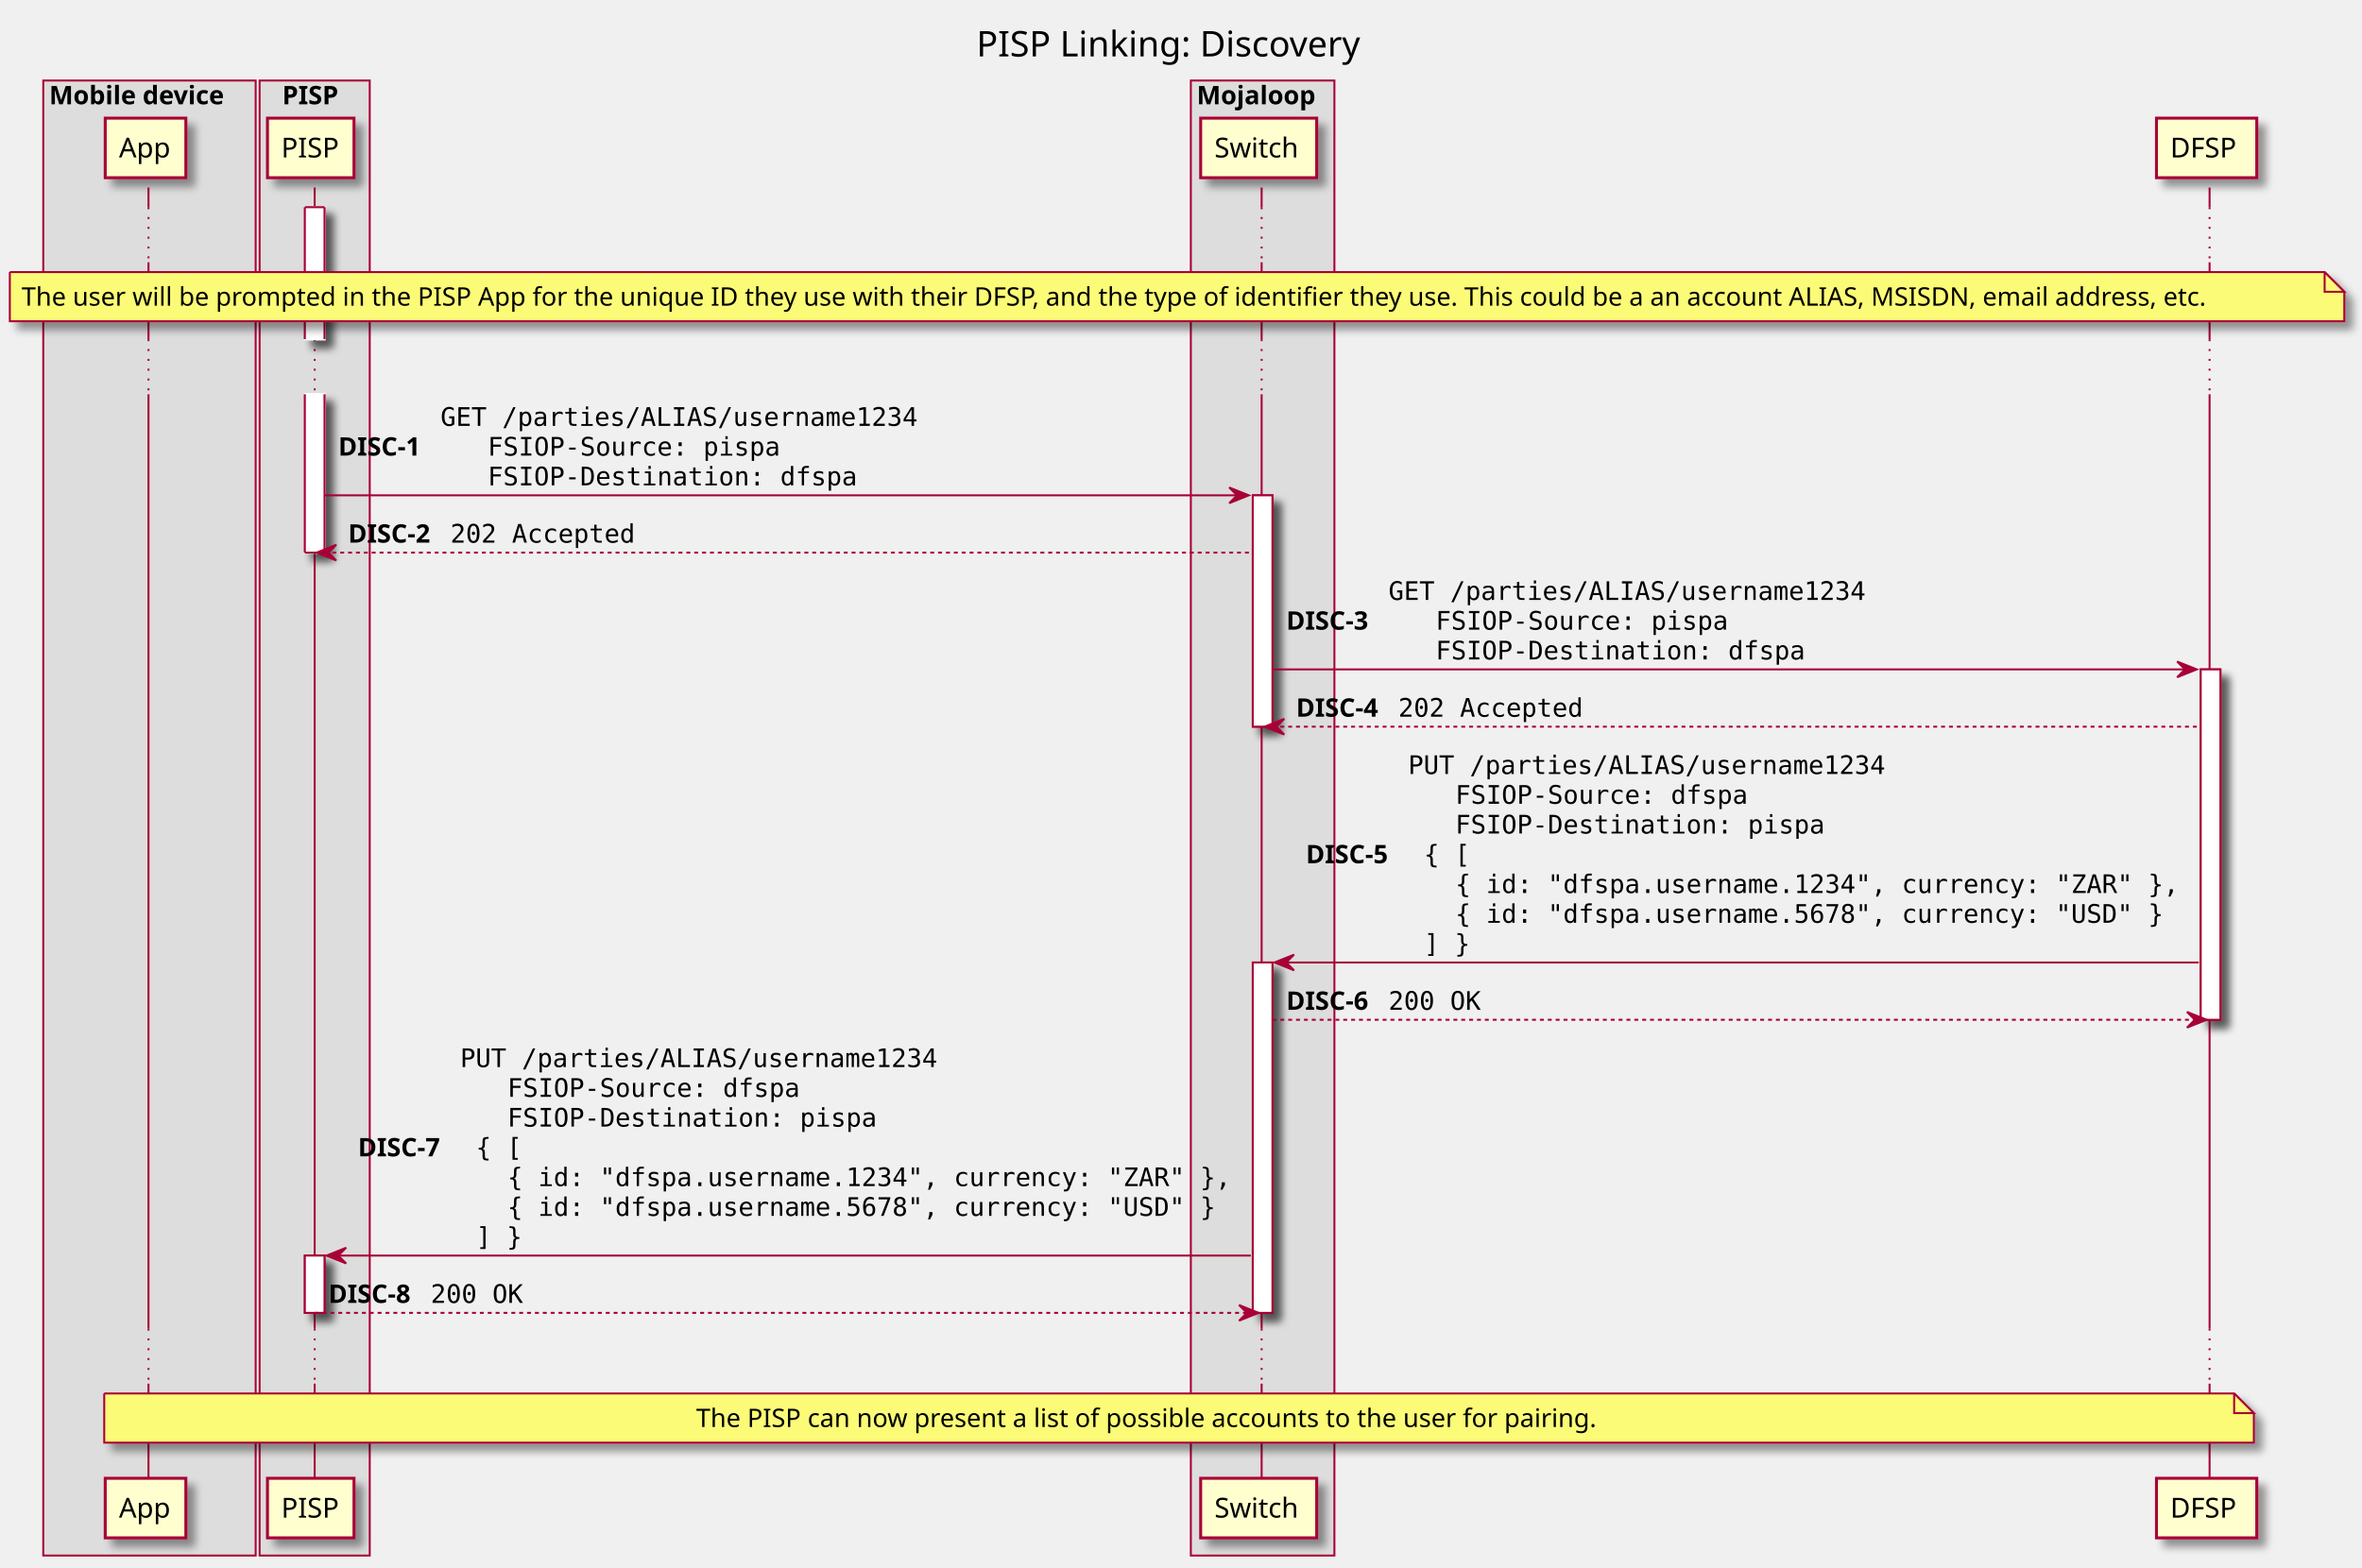
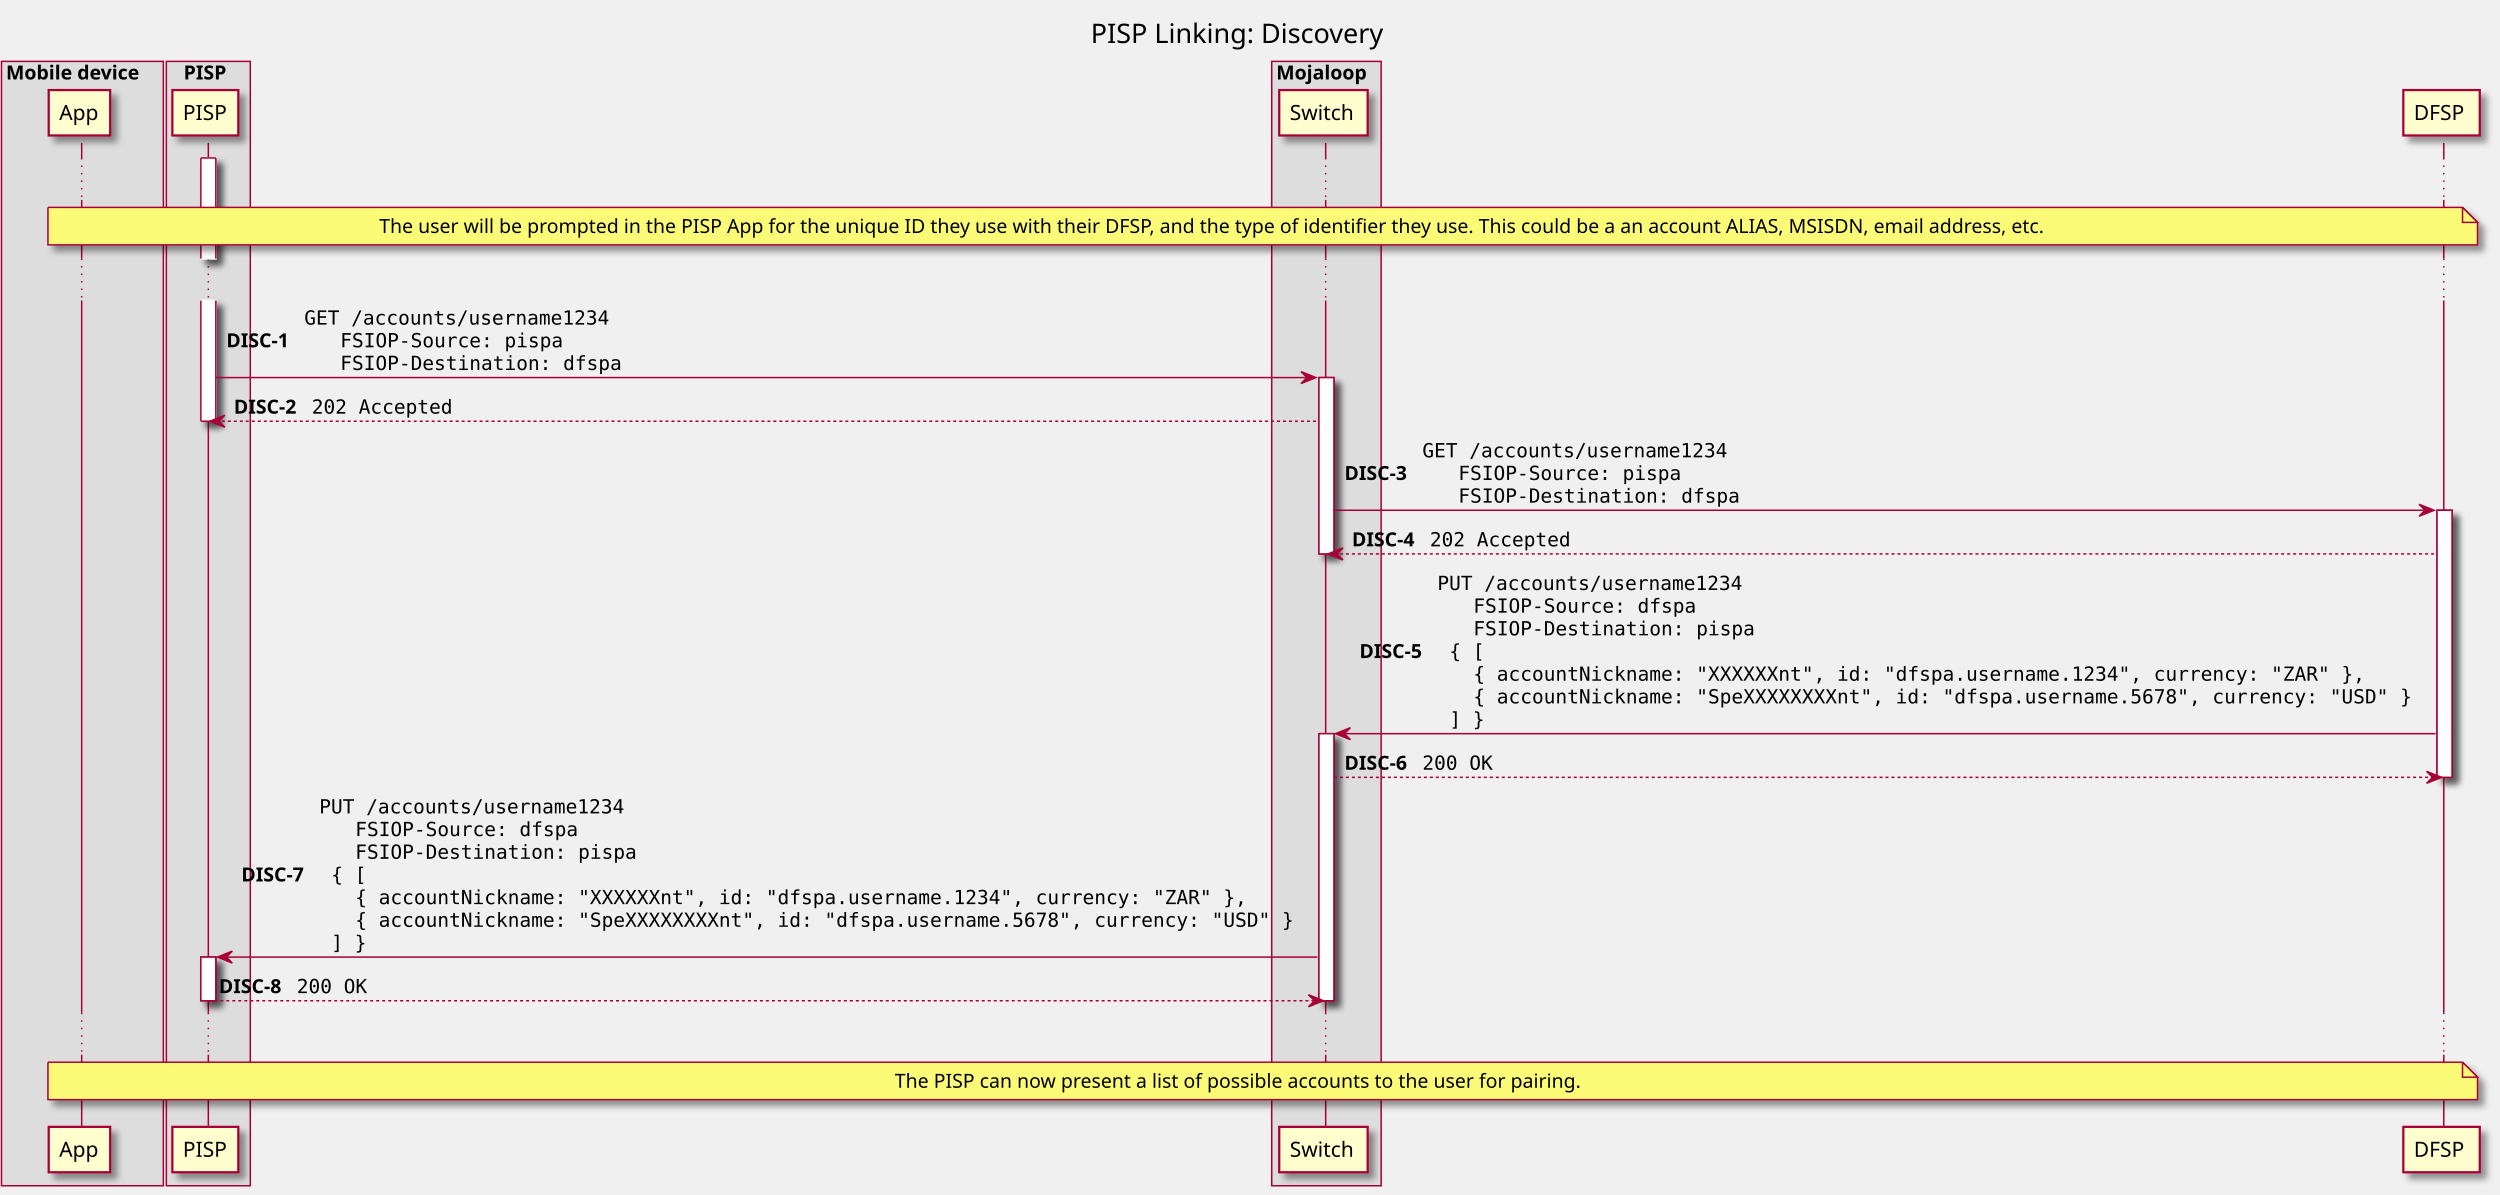
- <svg xmlns="http://www.w3.org/2000/svg" height="797" preserveAspectRatio="none" style="width:1201px;height:797px" width="1201">
+ <svg xmlns="http://www.w3.org/2000/svg" height="797" preserveAspectRatio="none" style="width:1668px;height:797px" width="1668">
  <defs>
    <filter height="300%" id="a" width="300%" x="-1" y="-1">
      <feGaussianBlur result="blurOut" stdDeviation="2" />
      <feColorMatrix in="blurOut" result="blurOut2" values="0 0 0 0 0 0 0 0 0 0 0 0 0 0 0 0 0 0 .4 0" />
      <feOffset dx="4" dy="4" in="blurOut2" result="blurOut3" />
      <feBlend in="SourceGraphic" in2="blurOut3" />
    </filter>
  </defs>
-   <text font-family="sans-serif" font-size="18" lengthAdjust="spacingAndGlyphs" textLength="208" x="496.5" y="28.708">
+   <text font-family="sans-serif" font-size="18" lengthAdjust="spacingAndGlyphs" textLength="208" x="727.75" y="28.708">
    PISP Linking: Discovery
  </text>
-   <path fill="#DDD" stroke="#a80036" d="M22 40.953h108v750.18H22z" />
-   <text font-family="sans-serif" font-size="13" font-weight="bold" lengthAdjust="spacingAndGlyphs" textLength="102" x="25" y="53.02">
+   <path fill="#DDD" stroke="#a80036" d="M1 40.953h108v750.18H1z" />
+   <text font-family="sans-serif" font-size="13" font-weight="bold" lengthAdjust="spacingAndGlyphs" textLength="102" x="4" y="53.02">
    Mobile device
  </text>
-   <path fill="#DDD" stroke="#a80036" d="M132 40.953h56v750.18h-56z" />
-   <text font-family="sans-serif" font-size="13" font-weight="bold" lengthAdjust="spacingAndGlyphs" textLength="33" x="143.5" y="53.02">
+   <path fill="#DDD" stroke="#a80036" d="M111 40.953h56v750.18h-56z" />
+   <text font-family="sans-serif" font-size="13" font-weight="bold" lengthAdjust="spacingAndGlyphs" textLength="33" x="122.5" y="53.02">
    PISP
  </text>
-   <path fill="#DDD" stroke="#a80036" d="M605.5 40.953h73v750.18h-73z" />
-   <text font-family="sans-serif" font-size="13" font-weight="bold" lengthAdjust="spacingAndGlyphs" textLength="67" x="608.5" y="53.02">
+   <path fill="#DDD" stroke="#a80036" d="M848.5 40.953h73v750.18h-73z" />
+   <text font-family="sans-serif" font-size="13" font-weight="bold" lengthAdjust="spacingAndGlyphs" textLength="67" x="851.5" y="53.02">
    Mojaloop
  </text>
-   <path fill="#FFF" filter="url(#a)" stroke="#fff" d="M155 105.383h10v67.133h-10z" />
-   <path stroke="#a80036" d="M155 105.383v67.133M165 105.383v67.133M155 105.383h10" />
-   <path fill="#FFF" filter="url(#a)" stroke="#fff" d="M155 200.516h10v80.531h-10z" />
-   <path stroke="#a80036" d="M155 200.516v80.531M165 200.516v80.531M155 281.047h10" />
-   <path fill="#FFF" filter="url(#a)" stroke="#a80036" d="M155 638.57h10v29.133h-10zM637 251.914h10v117.664h-10zM637 489.508h10v178.195h-10zM1119 340.445h10V518.64h-10z" />
-   <path stroke="#a80036" d="M75.5 95.383v10" />
-   <path stroke="#a80036" stroke-dasharray="1,4" d="M75.5 105.383v28" />
-   <path stroke="#a80036" d="M75.5 133.383v39.133" />
-   <path stroke="#a80036" stroke-dasharray="1,4" d="M75.5 172.516v28" />
-   <path stroke="#a80036" d="M75.5 200.516v475.187" />
-   <path stroke="#a80036" stroke-dasharray="1,4" d="M75.5 675.703v28" />
-   <path stroke="#a80036" d="M75.5 703.703v49.133M160 95.383v10" />
-   <path stroke="#a80036" stroke-dasharray="1,4" d="M160 105.383v28" />
-   <path stroke="#a80036" d="M160 133.383v39.133" />
-   <path stroke="#a80036" stroke-dasharray="1,4" d="M160 172.516v28" />
-   <path stroke="#a80036" d="M160 200.516v475.187" />
-   <path stroke="#a80036" stroke-dasharray="1,4" d="M160 675.703v28" />
-   <path stroke="#a80036" d="M160 703.703v49.133M641.5 95.383v10" />
-   <path stroke="#a80036" stroke-dasharray="1,4" d="M641.5 105.383v28" />
-   <path stroke="#a80036" d="M641.5 133.383v39.133" />
-   <path stroke="#a80036" stroke-dasharray="1,4" d="M641.5 172.516v28" />
-   <path stroke="#a80036" d="M641.5 200.516v475.187" />
-   <path stroke="#a80036" stroke-dasharray="1,4" d="M641.5 675.703v28" />
-   <path stroke="#a80036" d="M641.5 703.703v49.133M1123.5 95.383v10" />
-   <path stroke="#a80036" stroke-dasharray="1,4" d="M1123.5 105.383v28" />
-   <path stroke="#a80036" d="M1123.5 133.383v39.133" />
-   <path stroke="#a80036" stroke-dasharray="1,4" d="M1123.5 172.516v28" />
-   <path stroke="#a80036" d="M1123.5 200.516v475.187" />
-   <path stroke="#a80036" stroke-dasharray="1,4" d="M1123.5 675.703v28" />
-   <path stroke="#a80036" d="M1123.5 703.703v49.133" />
-   <path fill="#FEFECE" filter="url(#a)" stroke="#a80036" stroke-width="1.5" d="M53.5 60.086h41v30.297h-41z" />
-   <text font-family="sans-serif" font-size="14" lengthAdjust="spacingAndGlyphs" textLength="27" x="60.5" y="80.081">
+   <path fill="#FFF" filter="url(#a)" stroke="#fff" d="M134 105.383h10v67.133h-10z" />
+   <path stroke="#a80036" d="M134 105.383v67.133M144 105.383v67.133M134 105.383h10" />
+   <path fill="#FFF" filter="url(#a)" stroke="#fff" d="M134 200.516h10v80.531h-10z" />
+   <path stroke="#a80036" d="M134 200.516v80.531M144 200.516v80.531M134 281.047h10" />
+   <path fill="#FFF" filter="url(#a)" stroke="#a80036" d="M134 638.57h10v29.133h-10zM880 251.914h10v117.664h-10zM880 489.508h10v178.195h-10zM1626 340.445h10V518.64h-10z" />
+   <path stroke="#a80036" d="M54.5 95.383v10" />
+   <path stroke="#a80036" stroke-dasharray="1,4" d="M54.5 105.383v28" />
+   <path stroke="#a80036" d="M54.5 133.383v39.133" />
+   <path stroke="#a80036" stroke-dasharray="1,4" d="M54.5 172.516v28" />
+   <path stroke="#a80036" d="M54.5 200.516v475.187" />
+   <path stroke="#a80036" stroke-dasharray="1,4" d="M54.5 675.703v28" />
+   <path stroke="#a80036" d="M54.5 703.703v49.133M139 95.383v10" />
+   <path stroke="#a80036" stroke-dasharray="1,4" d="M139 105.383v28" />
+   <path stroke="#a80036" d="M139 133.383v39.133" />
+   <path stroke="#a80036" stroke-dasharray="1,4" d="M139 172.516v28" />
+   <path stroke="#a80036" d="M139 200.516v475.187" />
+   <path stroke="#a80036" stroke-dasharray="1,4" d="M139 675.703v28" />
+   <path stroke="#a80036" d="M139 703.703v49.133M884.5 95.383v10" />
+   <path stroke="#a80036" stroke-dasharray="1,4" d="M884.5 105.383v28" />
+   <path stroke="#a80036" d="M884.5 133.383v39.133" />
+   <path stroke="#a80036" stroke-dasharray="1,4" d="M884.5 172.516v28" />
+   <path stroke="#a80036" d="M884.5 200.516v475.187" />
+   <path stroke="#a80036" stroke-dasharray="1,4" d="M884.5 675.703v28" />
+   <path stroke="#a80036" d="M884.5 703.703v49.133M1630.5 95.383v10" />
+   <path stroke="#a80036" stroke-dasharray="1,4" d="M1630.5 105.383v28" />
+   <path stroke="#a80036" d="M1630.5 133.383v39.133" />
+   <path stroke="#a80036" stroke-dasharray="1,4" d="M1630.5 172.516v28" />
+   <path stroke="#a80036" d="M1630.5 200.516v475.187" />
+   <path stroke="#a80036" stroke-dasharray="1,4" d="M1630.5 675.703v28" />
+   <path stroke="#a80036" d="M1630.5 703.703v49.133" />
+   <path fill="#FEFECE" filter="url(#a)" stroke="#a80036" stroke-width="1.5" d="M32.5 60.086h41v30.297h-41z" />
+   <text font-family="sans-serif" font-size="14" lengthAdjust="spacingAndGlyphs" textLength="27" x="39.5" y="80.081">
    App
  </text>
-   <path fill="#FEFECE" filter="url(#a)" stroke="#a80036" stroke-width="1.5" d="M53.5 751.836h41v30.297h-41z" />
-   <text font-family="sans-serif" font-size="14" lengthAdjust="spacingAndGlyphs" textLength="27" x="60.5" y="771.831">
+   <path fill="#FEFECE" filter="url(#a)" stroke="#a80036" stroke-width="1.5" d="M32.5 751.836h41v30.297h-41z" />
+   <text font-family="sans-serif" font-size="14" lengthAdjust="spacingAndGlyphs" textLength="27" x="39.5" y="771.831">
    App
  </text>
-   <path fill="#FEFECE" filter="url(#a)" stroke="#a80036" stroke-width="1.5" d="M136 60.086h44v30.297h-44z" />
-   <text font-family="sans-serif" font-size="14" lengthAdjust="spacingAndGlyphs" textLength="30" x="143" y="80.081">
+   <path fill="#FEFECE" filter="url(#a)" stroke="#a80036" stroke-width="1.5" d="M115 60.086h44v30.297h-44z" />
+   <text font-family="sans-serif" font-size="14" lengthAdjust="spacingAndGlyphs" textLength="30" x="122" y="80.081">
    PISP
  </text>
-   <path fill="#FEFECE" filter="url(#a)" stroke="#a80036" stroke-width="1.5" d="M136 751.836h44v30.297h-44z" />
-   <text font-family="sans-serif" font-size="14" lengthAdjust="spacingAndGlyphs" textLength="30" x="143" y="771.831">
+   <path fill="#FEFECE" filter="url(#a)" stroke="#a80036" stroke-width="1.5" d="M115 751.836h44v30.297h-44z" />
+   <text font-family="sans-serif" font-size="14" lengthAdjust="spacingAndGlyphs" textLength="30" x="122" y="771.831">
    PISP
  </text>
-   <path fill="#FEFECE" filter="url(#a)" stroke="#a80036" stroke-width="1.5" d="M610.5 60.086h59v30.297h-59z" />
-   <text font-family="sans-serif" font-size="14" lengthAdjust="spacingAndGlyphs" textLength="45" x="617.5" y="80.081">
+   <path fill="#FEFECE" filter="url(#a)" stroke="#a80036" stroke-width="1.5" d="M853.5 60.086h59v30.297h-59z" />
+   <text font-family="sans-serif" font-size="14" lengthAdjust="spacingAndGlyphs" textLength="45" x="860.5" y="80.081">
    Switch
  </text>
-   <path fill="#FEFECE" filter="url(#a)" stroke="#a80036" stroke-width="1.5" d="M610.5 751.836h59v30.297h-59z" />
-   <text font-family="sans-serif" font-size="14" lengthAdjust="spacingAndGlyphs" textLength="45" x="617.5" y="771.831">
+   <path fill="#FEFECE" filter="url(#a)" stroke="#a80036" stroke-width="1.5" d="M853.5 751.836h59v30.297h-59z" />
+   <text font-family="sans-serif" font-size="14" lengthAdjust="spacingAndGlyphs" textLength="45" x="860.5" y="771.831">
    Switch
  </text>
-   <path fill="#FEFECE" filter="url(#a)" stroke="#a80036" stroke-width="1.5" d="M1096.5 60.086h51v30.297h-51z" />
-   <text font-family="sans-serif" font-size="14" lengthAdjust="spacingAndGlyphs" textLength="37" x="1103.5" y="80.081">
+   <path fill="#FEFECE" filter="url(#a)" stroke="#a80036" stroke-width="1.5" d="M1603.5 60.086h51v30.297h-51z" />
+   <text font-family="sans-serif" font-size="14" lengthAdjust="spacingAndGlyphs" textLength="37" x="1610.5" y="80.081">
    DFSP
  </text>
-   <path fill="#FEFECE" filter="url(#a)" stroke="#a80036" stroke-width="1.5" d="M1096.5 751.836h51v30.297h-51z" />
-   <text font-family="sans-serif" font-size="14" lengthAdjust="spacingAndGlyphs" textLength="37" x="1103.5" y="771.831">
+   <path fill="#FEFECE" filter="url(#a)" stroke="#a80036" stroke-width="1.5" d="M1603.5 751.836h51v30.297h-51z" />
+   <text font-family="sans-serif" font-size="14" lengthAdjust="spacingAndGlyphs" textLength="37" x="1610.5" y="771.831">
    DFSP
  </text>
-   <path fill="#FFF" filter="url(#a)" stroke="#fff" d="M155 105.383h10v67.133h-10z" />
-   <path stroke="#a80036" d="M155 105.383v67.133M165 105.383v67.133M155 105.383h10" />
-   <path fill="#FFF" filter="url(#a)" stroke="#fff" d="M155 200.516h10v80.531h-10z" />
-   <path stroke="#a80036" d="M155 200.516v80.531M165 200.516v80.531M155 281.047h10" />
-   <path fill="#FFF" filter="url(#a)" stroke="#a80036" d="M155 638.57h10v29.133h-10zM637 251.914h10v117.664h-10zM637 489.508h10v178.195h-10zM1119 340.445h10V518.64h-10z" />
-   <path d="M5 138.383v25h1187v-15l-10-10H5" fill="#FBFB77" filter="url(#a)" stroke="#a80036" />
-   <path d="M1182 138.383v10h10l-10-10" fill="#FBFB77" stroke="#a80036" />
-   <text font-family="sans-serif" font-size="13" lengthAdjust="spacingAndGlyphs" textLength="1166" x="11" y="155.45">
+   <path fill="#FFF" filter="url(#a)" stroke="#fff" d="M134 105.383h10v67.133h-10z" />
+   <path stroke="#a80036" d="M134 105.383v67.133M144 105.383v67.133M134 105.383h10" />
+   <path fill="#FFF" filter="url(#a)" stroke="#fff" d="M134 200.516h10v80.531h-10z" />
+   <path stroke="#a80036" d="M134 200.516v80.531M144 200.516v80.531M134 281.047h10" />
+   <path fill="#FFF" filter="url(#a)" stroke="#a80036" d="M134 638.57h10v29.133h-10zM880 251.914h10v117.664h-10zM880 489.508h10v178.195h-10zM1626 340.445h10V518.64h-10z" />
+   <path d="M32 138.383v25h1621v-15l-10-10H32" fill="#FBFB77" filter="url(#a)" stroke="#a80036" />
+   <path d="M1643 138.383v10h10l-10-10" fill="#FBFB77" stroke="#a80036" />
+   <text font-family="sans-serif" font-size="13" lengthAdjust="spacingAndGlyphs" textLength="1166" x="253" y="155.45">
    The user will be prompted in the PISP App for the unique ID they use with their DFSP, and the type of identifier they use. This could be a an account ALIAS, MSISDN, email address, etc.
  </text>
-   <path fill="#A80036" stroke="#a80036" d="M625 247.914l10 4-10 4 4-4z" />
-   <path stroke="#a80036" d="M165 251.914h466" />
-   <text font-family="sans-serif" font-size="13" font-weight="bold" lengthAdjust="spacingAndGlyphs" textLength="48" x="172" y="231.715">
+   <path fill="#A80036" stroke="#a80036" d="M868 247.914l10 4-10 4 4-4z" />
+   <path stroke="#a80036" d="M144 251.914h730" />
+   <text font-family="sans-serif" font-size="13" font-weight="bold" lengthAdjust="spacingAndGlyphs" textLength="48" x="151" y="231.715">
    DISC-1
  </text>
-   <text font-family="monospace" font-size="13" lengthAdjust="spacingAndGlyphs" textLength="248" x="224" y="216.583">
-     GET /parties/ALIAS/username1234
-   </text>
-   <text font-family="monospace" font-size="13" lengthAdjust="spacingAndGlyphs" textLength="152" x="248" y="231.715">
+   <text font-family="monospace" font-size="13" lengthAdjust="spacingAndGlyphs" textLength="208" x="203" y="216.583">
+     GET /accounts/username1234
+   </text>
+   <text font-family="monospace" font-size="13" lengthAdjust="spacingAndGlyphs" textLength="152" x="227" y="231.715">
    FSIOP-Source: pispa
  </text>
-   <text font-family="monospace" font-size="13" lengthAdjust="spacingAndGlyphs" textLength="192" x="248" y="246.848">
+   <text font-family="monospace" font-size="13" lengthAdjust="spacingAndGlyphs" textLength="192" x="227" y="246.848">
    FSIOP-Destination: dfspa
  </text>
-   <path fill="#A80036" stroke="#a80036" d="M171 277.047l-10 4 10 4-4-4z" />
-   <path stroke="#a80036" stroke-dasharray="2,2" d="M165 281.047h471" />
-   <text font-family="sans-serif" font-size="13" font-weight="bold" lengthAdjust="spacingAndGlyphs" textLength="48" x="177" y="275.981">
+   <path fill="#A80036" stroke="#a80036" d="M150 277.047l-10 4 10 4-4-4z" />
+   <path stroke="#a80036" stroke-dasharray="2,2" d="M144 281.047h735" />
+   <text font-family="sans-serif" font-size="13" font-weight="bold" lengthAdjust="spacingAndGlyphs" textLength="48" x="156" y="275.981">
    DISC-2
  </text>
-   <text font-family="monospace" font-size="13" lengthAdjust="spacingAndGlyphs" textLength="96" x="229" y="275.981">
+   <text font-family="monospace" font-size="13" lengthAdjust="spacingAndGlyphs" textLength="96" x="208" y="275.981">
    202 Accepted
  </text>
-   <path fill="#A80036" stroke="#a80036" d="M1107 336.445l10 4-10 4 4-4z" />
-   <path stroke="#a80036" d="M647 340.445h466" />
-   <text font-family="sans-serif" font-size="13" font-weight="bold" lengthAdjust="spacingAndGlyphs" textLength="48" x="654" y="320.247">
+   <path fill="#A80036" stroke="#a80036" d="M1614 336.445l10 4-10 4 4-4z" />
+   <path stroke="#a80036" d="M890 340.445h730" />
+   <text font-family="sans-serif" font-size="13" font-weight="bold" lengthAdjust="spacingAndGlyphs" textLength="48" x="897" y="320.247">
    DISC-3
  </text>
-   <text font-family="monospace" font-size="13" lengthAdjust="spacingAndGlyphs" textLength="248" x="706" y="305.114">
-     GET /parties/ALIAS/username1234
-   </text>
-   <text font-family="monospace" font-size="13" lengthAdjust="spacingAndGlyphs" textLength="152" x="730" y="320.247">
+   <text font-family="monospace" font-size="13" lengthAdjust="spacingAndGlyphs" textLength="208" x="949" y="305.114">
+     GET /accounts/username1234
+   </text>
+   <text font-family="monospace" font-size="13" lengthAdjust="spacingAndGlyphs" textLength="152" x="973" y="320.247">
    FSIOP-Source: pispa
  </text>
-   <text font-family="monospace" font-size="13" lengthAdjust="spacingAndGlyphs" textLength="192" x="730" y="335.379">
+   <text font-family="monospace" font-size="13" lengthAdjust="spacingAndGlyphs" textLength="192" x="973" y="335.379">
    FSIOP-Destination: dfspa
  </text>
-   <path fill="#A80036" stroke="#a80036" d="M653 365.578l-10 4 10 4-4-4z" />
-   <path stroke="#a80036" stroke-dasharray="2,2" d="M647 369.578h471" />
-   <text font-family="sans-serif" font-size="13" font-weight="bold" lengthAdjust="spacingAndGlyphs" textLength="48" x="659" y="364.512">
+   <path fill="#A80036" stroke="#a80036" d="M896 365.578l-10 4 10 4-4-4z" />
+   <path stroke="#a80036" stroke-dasharray="2,2" d="M890 369.578h735" />
+   <text font-family="sans-serif" font-size="13" font-weight="bold" lengthAdjust="spacingAndGlyphs" textLength="48" x="902" y="364.512">
    DISC-4
  </text>
-   <text font-family="monospace" font-size="13" lengthAdjust="spacingAndGlyphs" textLength="96" x="711" y="364.512">
+   <text font-family="monospace" font-size="13" lengthAdjust="spacingAndGlyphs" textLength="96" x="954" y="364.512">
    202 Accepted
  </text>
-   <path fill="#A80036" stroke="#a80036" d="M658 485.508l-10 4 10 4-4-4z" />
-   <path stroke="#a80036" d="M652 489.508h466" />
-   <text font-family="sans-serif" font-size="13" font-weight="bold" lengthAdjust="spacingAndGlyphs" textLength="48" x="664" y="439.043">
+   <path fill="#A80036" stroke="#a80036" d="M901 485.508l-10 4 10 4-4-4z" />
+   <path stroke="#a80036" d="M895 489.508h730" />
+   <text font-family="sans-serif" font-size="13" font-weight="bold" lengthAdjust="spacingAndGlyphs" textLength="48" x="907" y="439.043">
    DISC-5
  </text>
-   <text font-family="monospace" font-size="13" lengthAdjust="spacingAndGlyphs" textLength="248" x="716" y="393.645">
-     PUT /parties/ALIAS/username1234
-   </text>
-   <text font-family="monospace" font-size="13" lengthAdjust="spacingAndGlyphs" textLength="152" x="740" y="408.778">
+   <text font-family="monospace" font-size="13" lengthAdjust="spacingAndGlyphs" textLength="208" x="959" y="393.645">
+     PUT /accounts/username1234
+   </text>
+   <text font-family="monospace" font-size="13" lengthAdjust="spacingAndGlyphs" textLength="152" x="983" y="408.778">
    FSIOP-Source: dfspa
  </text>
-   <text font-family="monospace" font-size="13" lengthAdjust="spacingAndGlyphs" textLength="192" x="740" y="423.911">
+   <text font-family="monospace" font-size="13" lengthAdjust="spacingAndGlyphs" textLength="192" x="983" y="423.911">
    FSIOP-Destination: pispa
  </text>
-   <text font-family="monospace" font-size="13" lengthAdjust="spacingAndGlyphs" textLength="24" x="724" y="439.043">
+   <text font-family="monospace" font-size="13" lengthAdjust="spacingAndGlyphs" textLength="24" x="967" y="439.043">
    { [
  </text>
-   <text font-family="monospace" font-size="13" lengthAdjust="spacingAndGlyphs" textLength="376" x="740" y="454.176">
-     { id: "dfspa.username.1234", currency: "ZAR" },
-   </text>
-   <text font-family="monospace" font-size="13" lengthAdjust="spacingAndGlyphs" textLength="368" x="740" y="469.309">
-     { id: "dfspa.username.5678", currency: "USD" }
-   </text>
-   <text font-family="monospace" font-size="13" lengthAdjust="spacingAndGlyphs" textLength="24" x="724" y="484.442">
+   <text font-family="monospace" font-size="13" lengthAdjust="spacingAndGlyphs" textLength="608" x="983" y="454.176">
+     { accountNickname: "XXXXXXnt", id: "dfspa.username.1234", currency: "ZAR" },
+   </text>
+   <text font-family="monospace" font-size="13" lengthAdjust="spacingAndGlyphs" textLength="640" x="983" y="469.309">
+     { accountNickname: "SpeXXXXXXXXnt", id: "dfspa.username.5678", currency: "USD" }
+   </text>
+   <text font-family="monospace" font-size="13" lengthAdjust="spacingAndGlyphs" textLength="24" x="967" y="484.442">
    ] }
  </text>
-   <path fill="#A80036" stroke="#a80036" d="M1112 514.64l10 4-10 4 4-4z" />
-   <path stroke="#a80036" stroke-dasharray="2,2" d="M647 518.641h471" />
-   <text font-family="sans-serif" font-size="13" font-weight="bold" lengthAdjust="spacingAndGlyphs" textLength="48" x="654" y="513.575">
+   <path fill="#A80036" stroke="#a80036" d="M1619 514.64l10 4-10 4 4-4z" />
+   <path stroke="#a80036" stroke-dasharray="2,2" d="M890 518.641h735" />
+   <text font-family="sans-serif" font-size="13" font-weight="bold" lengthAdjust="spacingAndGlyphs" textLength="48" x="897" y="513.575">
    DISC-6
  </text>
-   <text font-family="monospace" font-size="13" lengthAdjust="spacingAndGlyphs" textLength="48" x="706" y="513.575">
+   <text font-family="monospace" font-size="13" lengthAdjust="spacingAndGlyphs" textLength="48" x="949" y="513.575">
    200 OK
  </text>
-   <path fill="#A80036" stroke="#a80036" d="M176 634.57l-10 4 10 4-4-4z" />
-   <path stroke="#a80036" d="M170 638.57h466" />
-   <text font-family="sans-serif" font-size="13" font-weight="bold" lengthAdjust="spacingAndGlyphs" textLength="48" x="182" y="588.106">
+   <path fill="#A80036" stroke="#a80036" d="M155 634.57l-10 4 10 4-4-4z" />
+   <path stroke="#a80036" d="M149 638.57h730" />
+   <text font-family="sans-serif" font-size="13" font-weight="bold" lengthAdjust="spacingAndGlyphs" textLength="48" x="161" y="588.106">
    DISC-7
  </text>
-   <text font-family="monospace" font-size="13" lengthAdjust="spacingAndGlyphs" textLength="248" x="234" y="542.707">
-     PUT /parties/ALIAS/username1234
-   </text>
-   <text font-family="monospace" font-size="13" lengthAdjust="spacingAndGlyphs" textLength="152" x="258" y="557.84">
+   <text font-family="monospace" font-size="13" lengthAdjust="spacingAndGlyphs" textLength="208" x="213" y="542.707">
+     PUT /accounts/username1234
+   </text>
+   <text font-family="monospace" font-size="13" lengthAdjust="spacingAndGlyphs" textLength="152" x="237" y="557.84">
    FSIOP-Source: dfspa
  </text>
-   <text font-family="monospace" font-size="13" lengthAdjust="spacingAndGlyphs" textLength="192" x="258" y="572.973">
+   <text font-family="monospace" font-size="13" lengthAdjust="spacingAndGlyphs" textLength="192" x="237" y="572.973">
    FSIOP-Destination: pispa
  </text>
-   <text font-family="monospace" font-size="13" lengthAdjust="spacingAndGlyphs" textLength="24" x="242" y="588.106">
+   <text font-family="monospace" font-size="13" lengthAdjust="spacingAndGlyphs" textLength="24" x="221" y="588.106">
    { [
  </text>
-   <text font-family="monospace" font-size="13" lengthAdjust="spacingAndGlyphs" textLength="376" x="258" y="603.239">
-     { id: "dfspa.username.1234", currency: "ZAR" },
-   </text>
-   <text font-family="monospace" font-size="13" lengthAdjust="spacingAndGlyphs" textLength="368" x="258" y="618.372">
-     { id: "dfspa.username.5678", currency: "USD" }
-   </text>
-   <text font-family="monospace" font-size="13" lengthAdjust="spacingAndGlyphs" textLength="24" x="242" y="633.504">
+   <text font-family="monospace" font-size="13" lengthAdjust="spacingAndGlyphs" textLength="608" x="237" y="603.239">
+     { accountNickname: "XXXXXXnt", id: "dfspa.username.1234", currency: "ZAR" },
+   </text>
+   <text font-family="monospace" font-size="13" lengthAdjust="spacingAndGlyphs" textLength="640" x="237" y="618.372">
+     { accountNickname: "SpeXXXXXXXXnt", id: "dfspa.username.5678", currency: "USD" }
+   </text>
+   <text font-family="monospace" font-size="13" lengthAdjust="spacingAndGlyphs" textLength="24" x="221" y="633.504">
    ] }
  </text>
-   <path fill="#A80036" stroke="#a80036" d="M630 663.703l10 4-10 4 4-4z" />
-   <path stroke="#a80036" stroke-dasharray="2,2" d="M160 667.703h476" />
-   <text font-family="sans-serif" font-size="13" font-weight="bold" lengthAdjust="spacingAndGlyphs" textLength="48" x="167" y="662.637">
+   <path fill="#A80036" stroke="#a80036" d="M873 663.703l10 4-10 4 4-4z" />
+   <path stroke="#a80036" stroke-dasharray="2,2" d="M139 667.703h740" />
+   <text font-family="sans-serif" font-size="13" font-weight="bold" lengthAdjust="spacingAndGlyphs" textLength="48" x="146" y="662.637">
    DISC-8
  </text>
-   <text font-family="monospace" font-size="13" lengthAdjust="spacingAndGlyphs" textLength="48" x="219" y="662.637">
+   <text font-family="monospace" font-size="13" lengthAdjust="spacingAndGlyphs" textLength="48" x="198" y="662.637">
    200 OK
  </text>
-   <path d="M53 708.703v25h1093v-15l-10-10H53" fill="#FBFB77" filter="url(#a)" stroke="#a80036" />
-   <path d="M1136 708.703v10h10l-10-10" fill="#FBFB77" stroke="#a80036" />
-   <text font-family="sans-serif" font-size="13" lengthAdjust="spacingAndGlyphs" textLength="478" x="354" y="725.77">
+   <path d="M32 708.703v25h1621v-15l-10-10H32" fill="#FBFB77" filter="url(#a)" stroke="#a80036" />
+   <path d="M1643 708.703v10h10l-10-10" fill="#FBFB77" stroke="#a80036" />
+   <text font-family="sans-serif" font-size="13" lengthAdjust="spacingAndGlyphs" textLength="478" x="597" y="725.77">
    The PISP can now present a list of possible accounts to the user for pairing.
  </text>
</svg>
